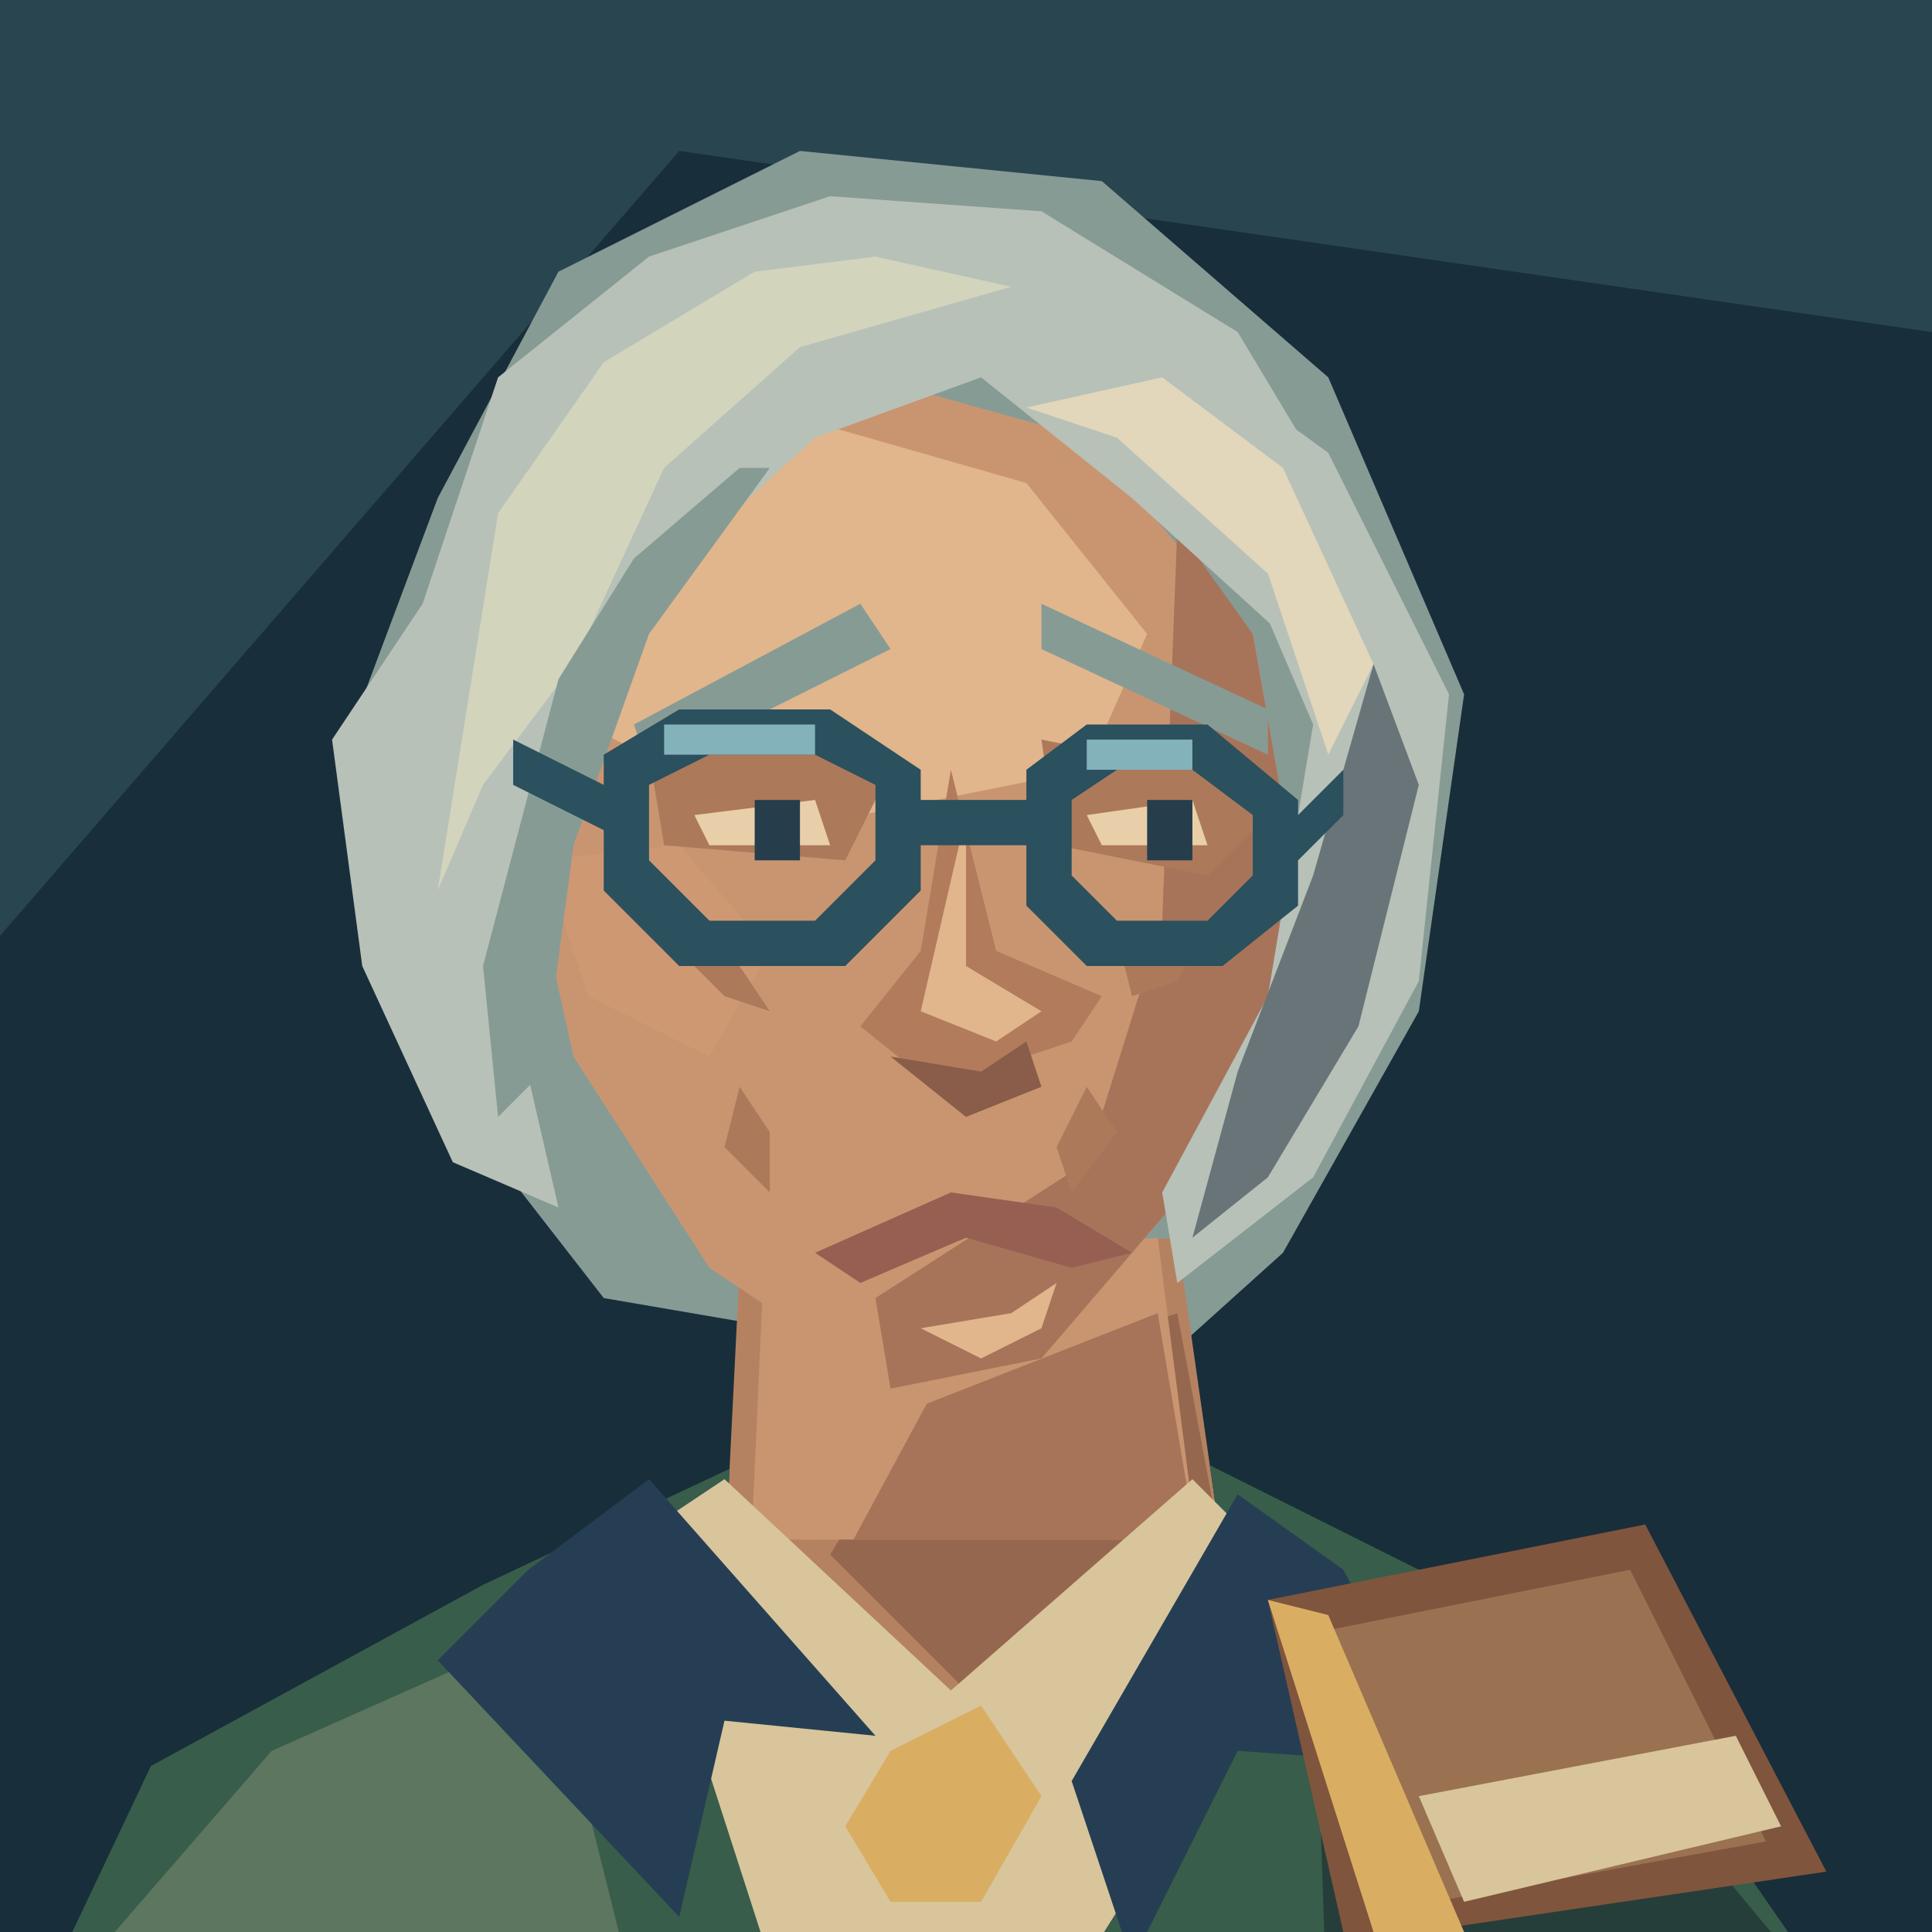
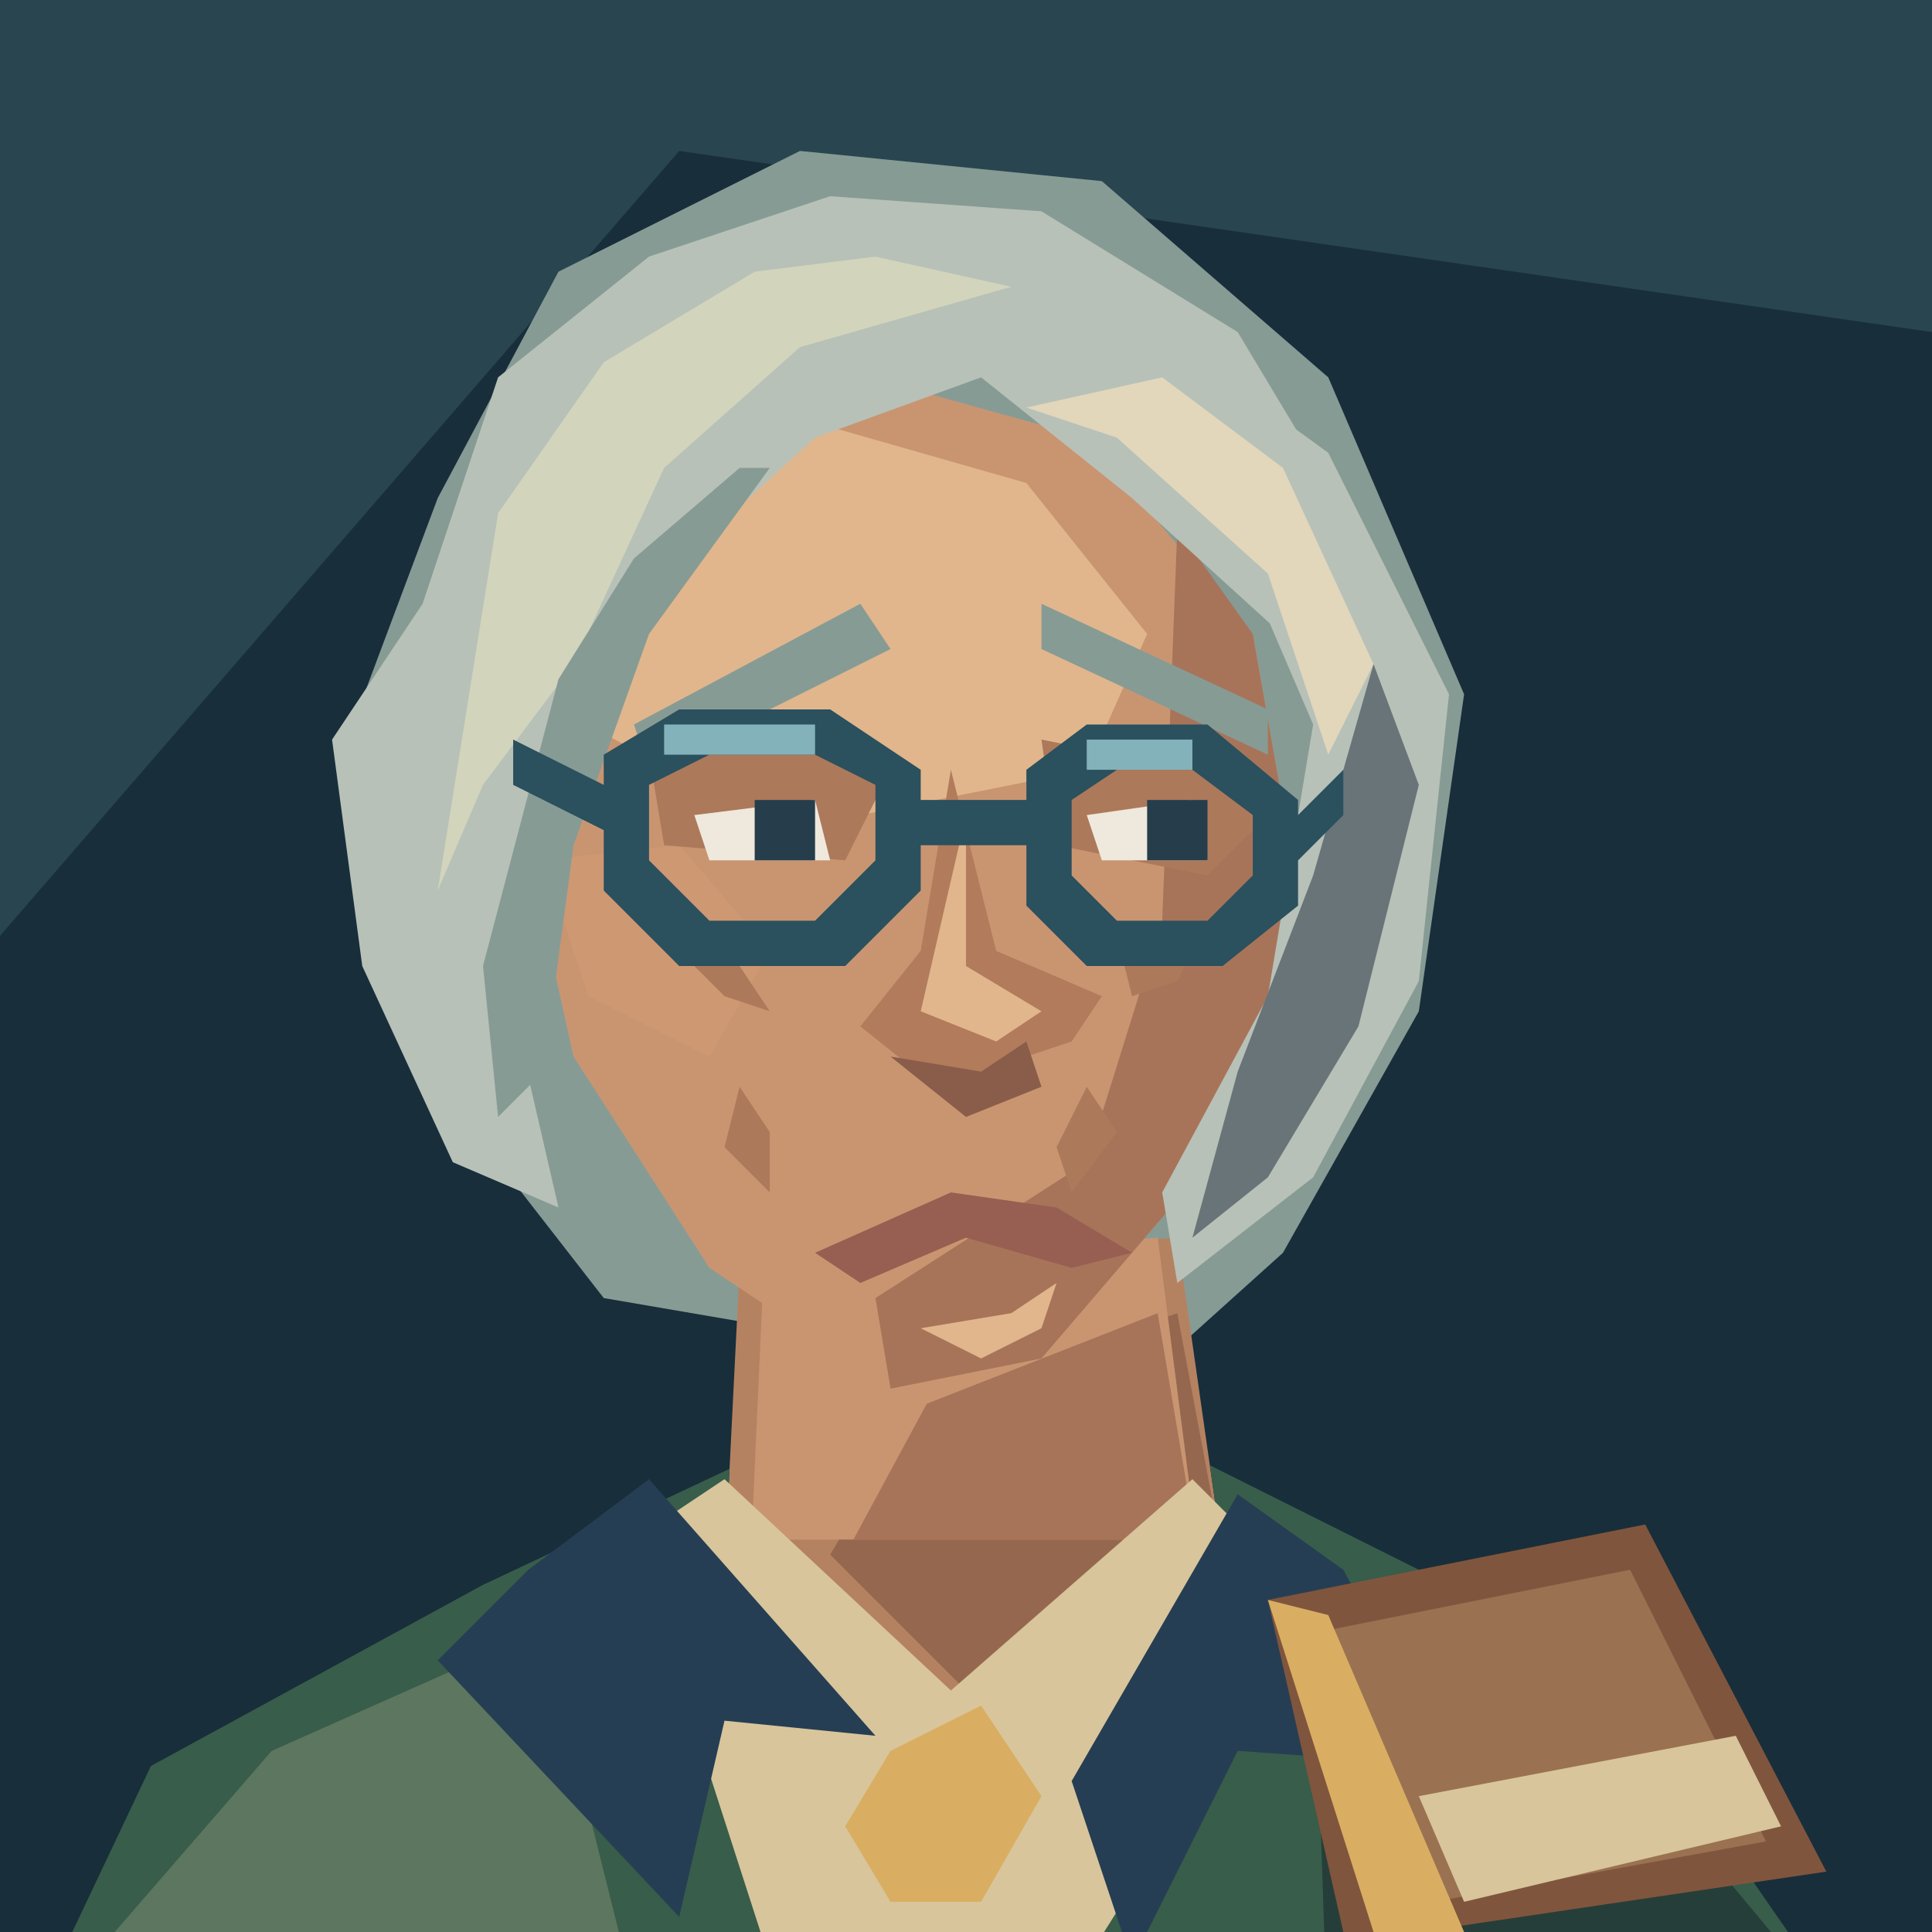
<svg xmlns="http://www.w3.org/2000/svg" width="128" height="128" viewBox="0 0 128 128">
  <path d="M0 0H128V128H0Z" fill="#182e3b" />
  <path d="M0 0H128V22L45 10L0 62Z" fill="#294550" />
  <path d="M29 33L37 18 53 10 73 12 88 25 97 46 94 67 85 83 75 92 40 86 26 68 23 49Z" fill="#879b95" />
  <g transform="translate(0 8)" data-part="neck">
    <path d="M49 76L48 96 64 108 81 95 78 74Z" fill="#b58261" />
    <path d="M61 85L78 79 81 95 65 105 55 95Z" fill="#96674f" />
  </g>
  <g data-part="neck-root">
    <polygon points="50.60,84 49.79,102 79.27,102 76.70,82" fill="#c99571" />
    <polygon points="61.40,93 76.70,87 79.23,102 56.54,102" fill="#a7745a" />
  </g>
  <g transform="translate(0 8)" data-part="clothing">
    <defs>
      <clipPath id="shoulder-neckline" clipPathUnits="userSpaceOnUse">
        <path d="M0 0H128V160H0Z M49 76L48 96 64 108 81 95 78 74Z" clip-rule="evenodd" />
      </clipPath>
    </defs>
    <g clip-path="url(#shoulder-neckline)">
      <path d="M1 128L10 109 32 97 49 89H80L106 102 124 128Z" fill="#385d4a" />
      <path d="M5 123L18 108 36 100 43 128Z" fill="#5d7660" />
      <path d="M87 98L109 110 124 128H88Z" fill="#263e39" />
    </g>
    <path d="M42 94L48 90 63 104 79 90 87 98 70 125H52Z" fill="#d8c59b" />
    <path d="M35 96L43 90 58 107 48 106 45 119 29 102Z M82 91L89 96 96 109 82 108 75 122 71 110Z" fill="#263e53" />
    <path d="M59 108L65 105 69 111 65 118H59L56 113Z" fill="#d9ae62" />
  </g>
  <path d="M40 32L54 24 72 29 83 42 86 59 81 76 69 90 59 92 47 84 38 70 34 52 34 43Z" fill="#c99571" />
  <path d="M41 34L54 28 68 32 76 42 72 51 52 55 37 47Z" fill="#e1b68c" />
  <path d="M78 35L83 42 86 59 81 76 69 90 59 92 58 86 72 77 77 61Z" fill="#a7745a" />
  <path d="M36 57L45 56 51 63 47 70 39 66Z" fill="#ce9872" />
  <path d="M43 50L53 48 59 51 56 57 44 56Z M69 49L79 51 84 54 80 58 70 56Z" fill="#ad795b" />
  <path d="M42 48L57 40 59 43 43 51Z M69 40L84 47V50L69 43Z" fill="#879b95" />
-   <path d="M46 54L54 53 55 56H47Z M72 54L79 53 80 56H73Z" fill="#e8cfaa" />
-   <path d="M50 53H53V57H50Z M76 53H79V57H76Z" fill="#263e4b" />
+   <path d="M46 54L54 53 55 57H47Z M72 54L79 53 80 57H73Z" fill="#eee9dc" />
+   <path d="M50 53H54V57H50Z M76 53H80V57H76Z" fill="#263e4b" />
  <path d="M63 51L61 63 57 68 62 72 71 69 73 66 66 63Z" fill="#b17b5c" />
  <path d="M64 54L64 64 69 67 66 69 61 67Z" fill="#e1b68c" />
  <path d="M59 70L65 71 68 69 69 72 64 74Z" fill="#895d49" />
  <path d="M44 62L49 64 51 67 48 66Z M74 62L80 61 78 65 75 66Z M49 72L51 75 51 79 48 76Z M72 72L70 76 71 79 74 75Z" fill="#ad795b" />
  <path d="M54 83L63 79 70 80 75 83 71 84 64 82 57 85Z" fill="#975f51" />
  <path d="M61 88L67 87 70 85 69 88 65 90Z" fill="#e1b68c" />
  <path d="M28 40L33 25 43 17 55 13 69 14 82 22 91 37 86 43 75 33 65 25 54 29 43 39 37 53 34 67 37 80 30 77 24 64 22 49Z" fill="#b7c1b8" />
  <path d="M33 34L40 24 50 18 58 17 67 19 53 23 44 31 38 44 32 52 29 59Z" fill="#d2d4bc" />
  <path d="M37 45L42 37 49 31 51 31 43 42 38 56 36 71 33 74 32 64Z" fill="#879b95" />
  <path d="M77 22L88 30 96 46 94 65 87 78 78 85 77 79 84 66 87 48 81 34 70 27Z" fill="#b7c1b8" />
  <path d="M77 25L85 31 91 44 88 50 84 38 74 29 68 27Z" fill="#e2d6bb" />
  <path d="M91 44L94 52 90 68 84 78 79 82 82 71 87 58Z" fill="#687478" />
  <path d="M40 50L45 47H55L61 51V59L56 64H45L40 59Z M43 52V57L47 61H54L58 57V52L54 50H47Z M68 51L72 48H80L86 53V60L81 64H72L68 60Z M71 53V58L74 61H80L83 58V54L79 51H74Z M61 53H68V56H61Z M34 49L40 52V55L34 52Z M86 54L89 51V54L86 57Z" fill="#2b505e" />
  <path d="M44 48H54V50H44Z M72 49H79V51H72Z" fill="#83b2bb" />
  <path d="M84 106L109 101 121 124 94 128H89Z" fill="#80553d" />
  <path d="M88 108L108 104 117 122 95 126Z" fill="#9a7151" />
  <path d="M84 106L88 107 97 128H91Z" fill="#d9ae62" />
  <path d="M94 119L115 115 118 121 97 126Z" fill="#d8c59b" />
</svg>
